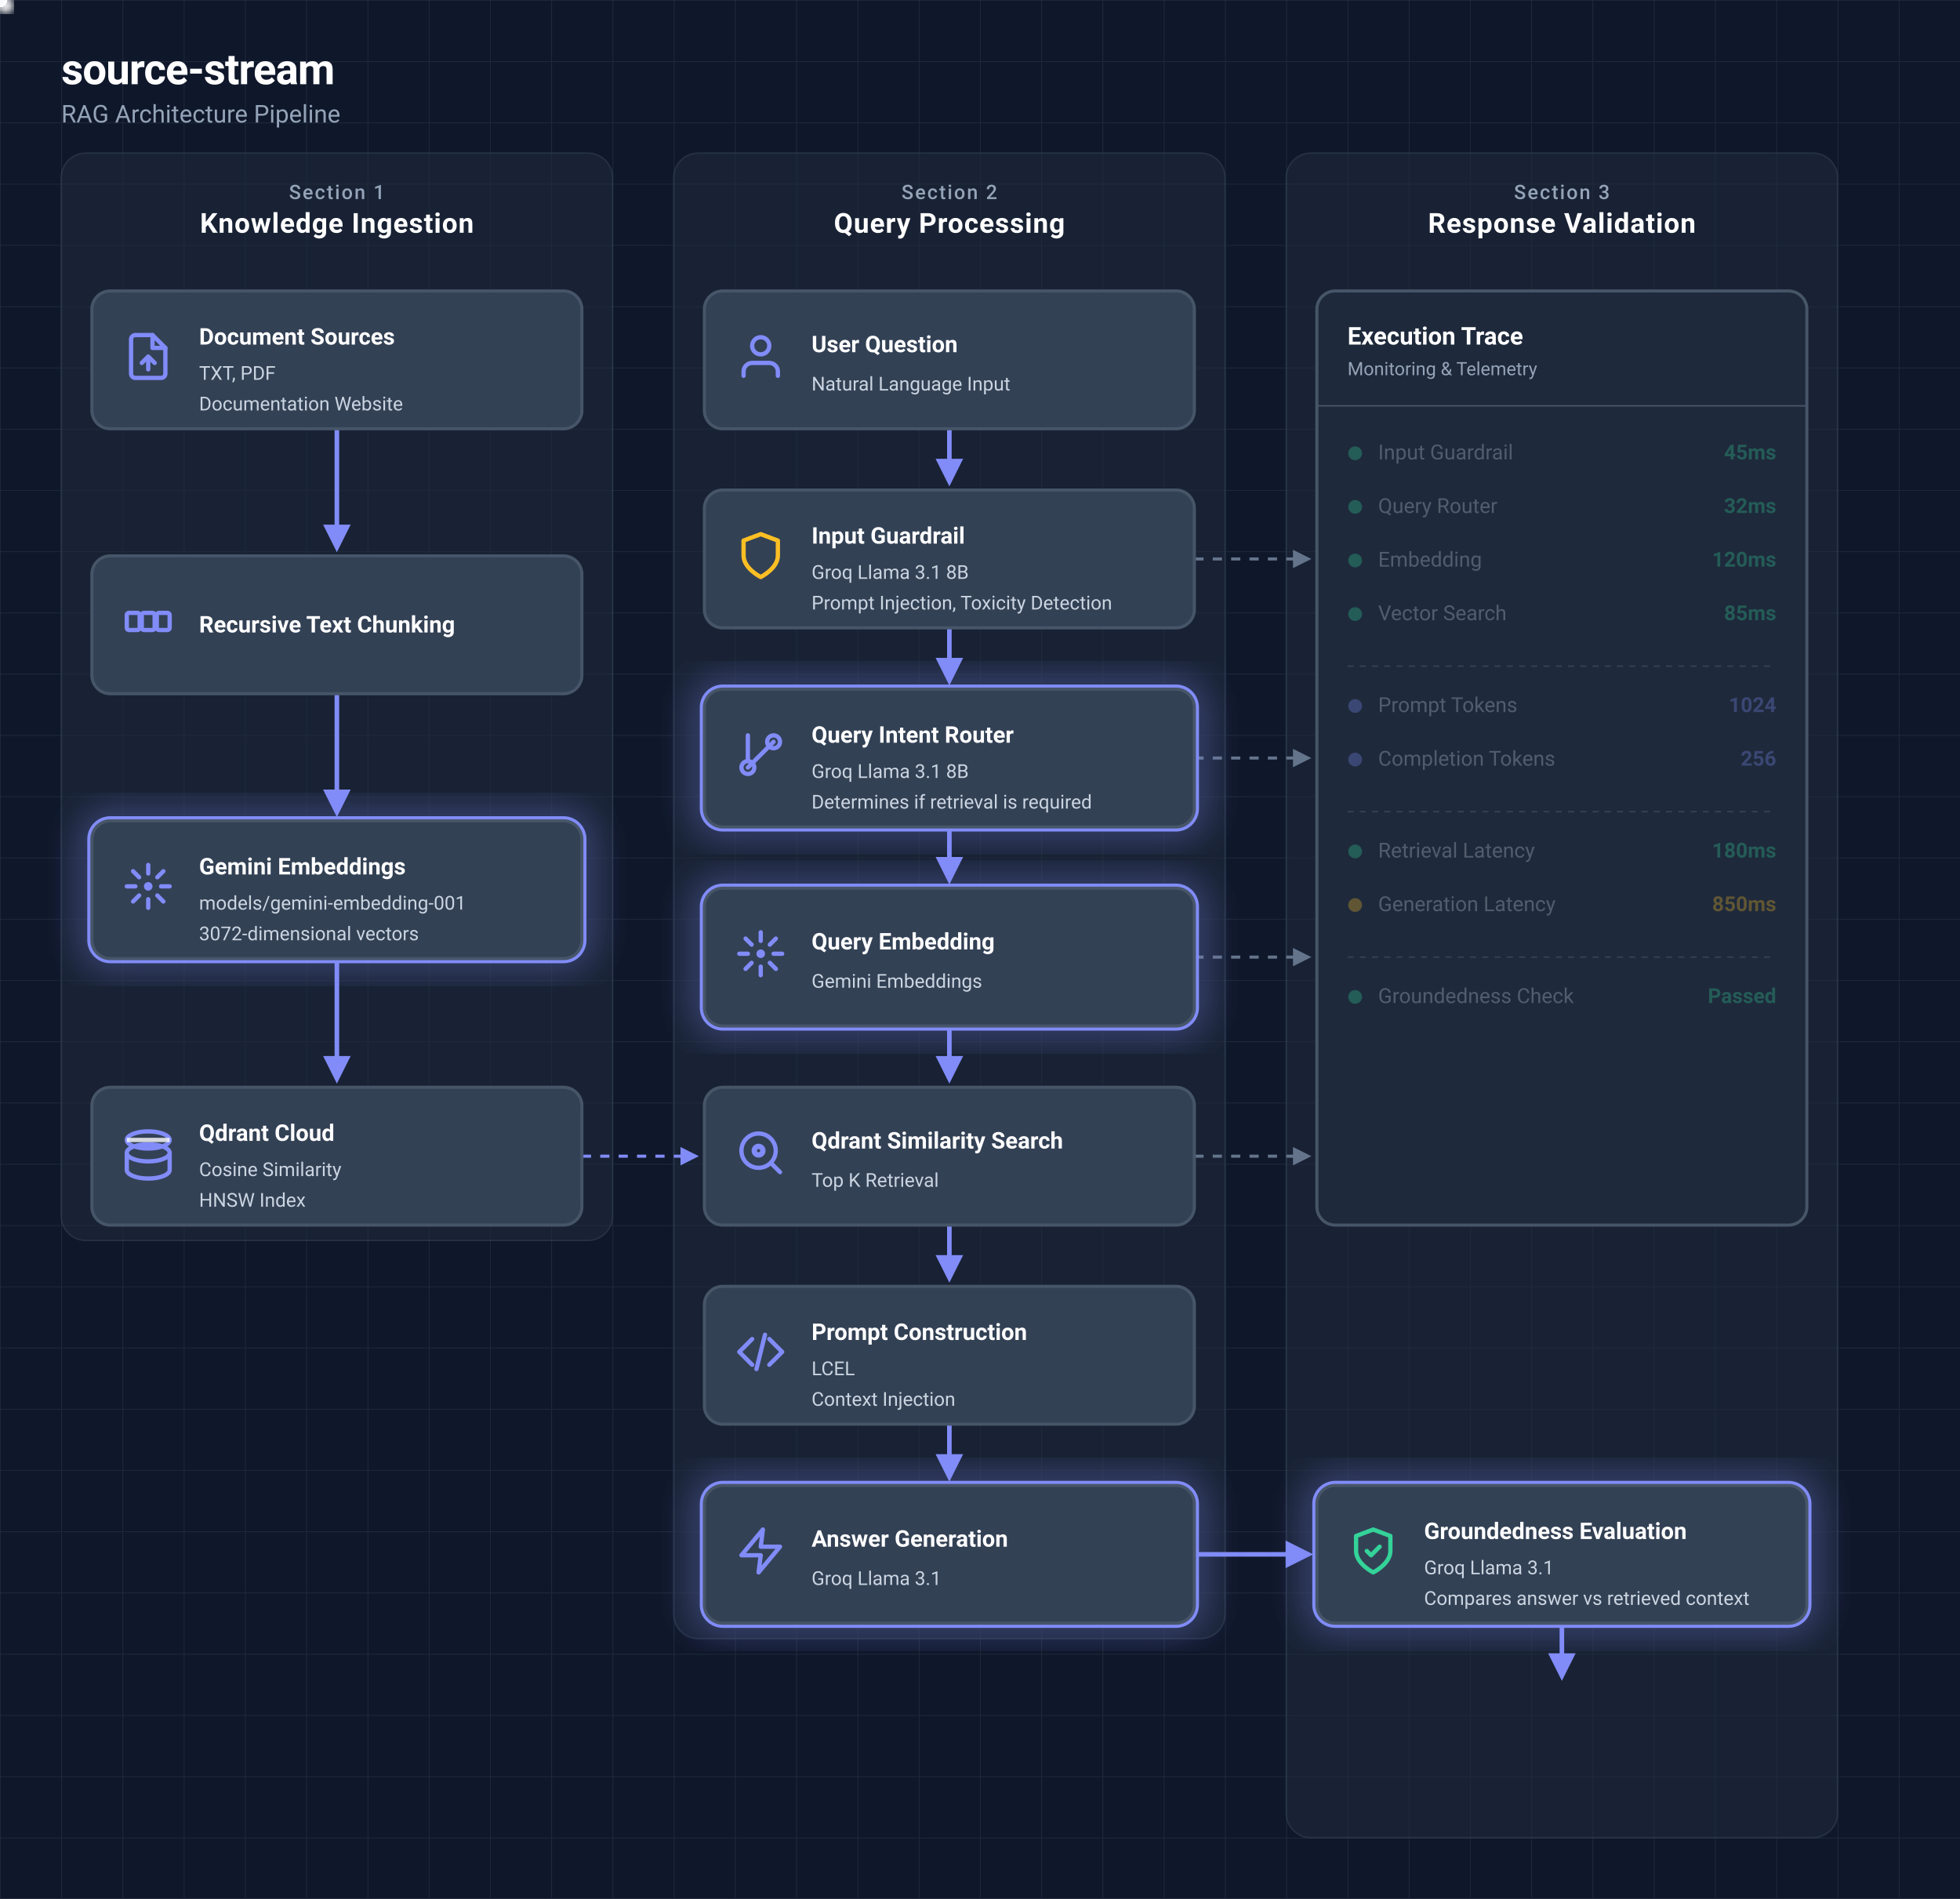
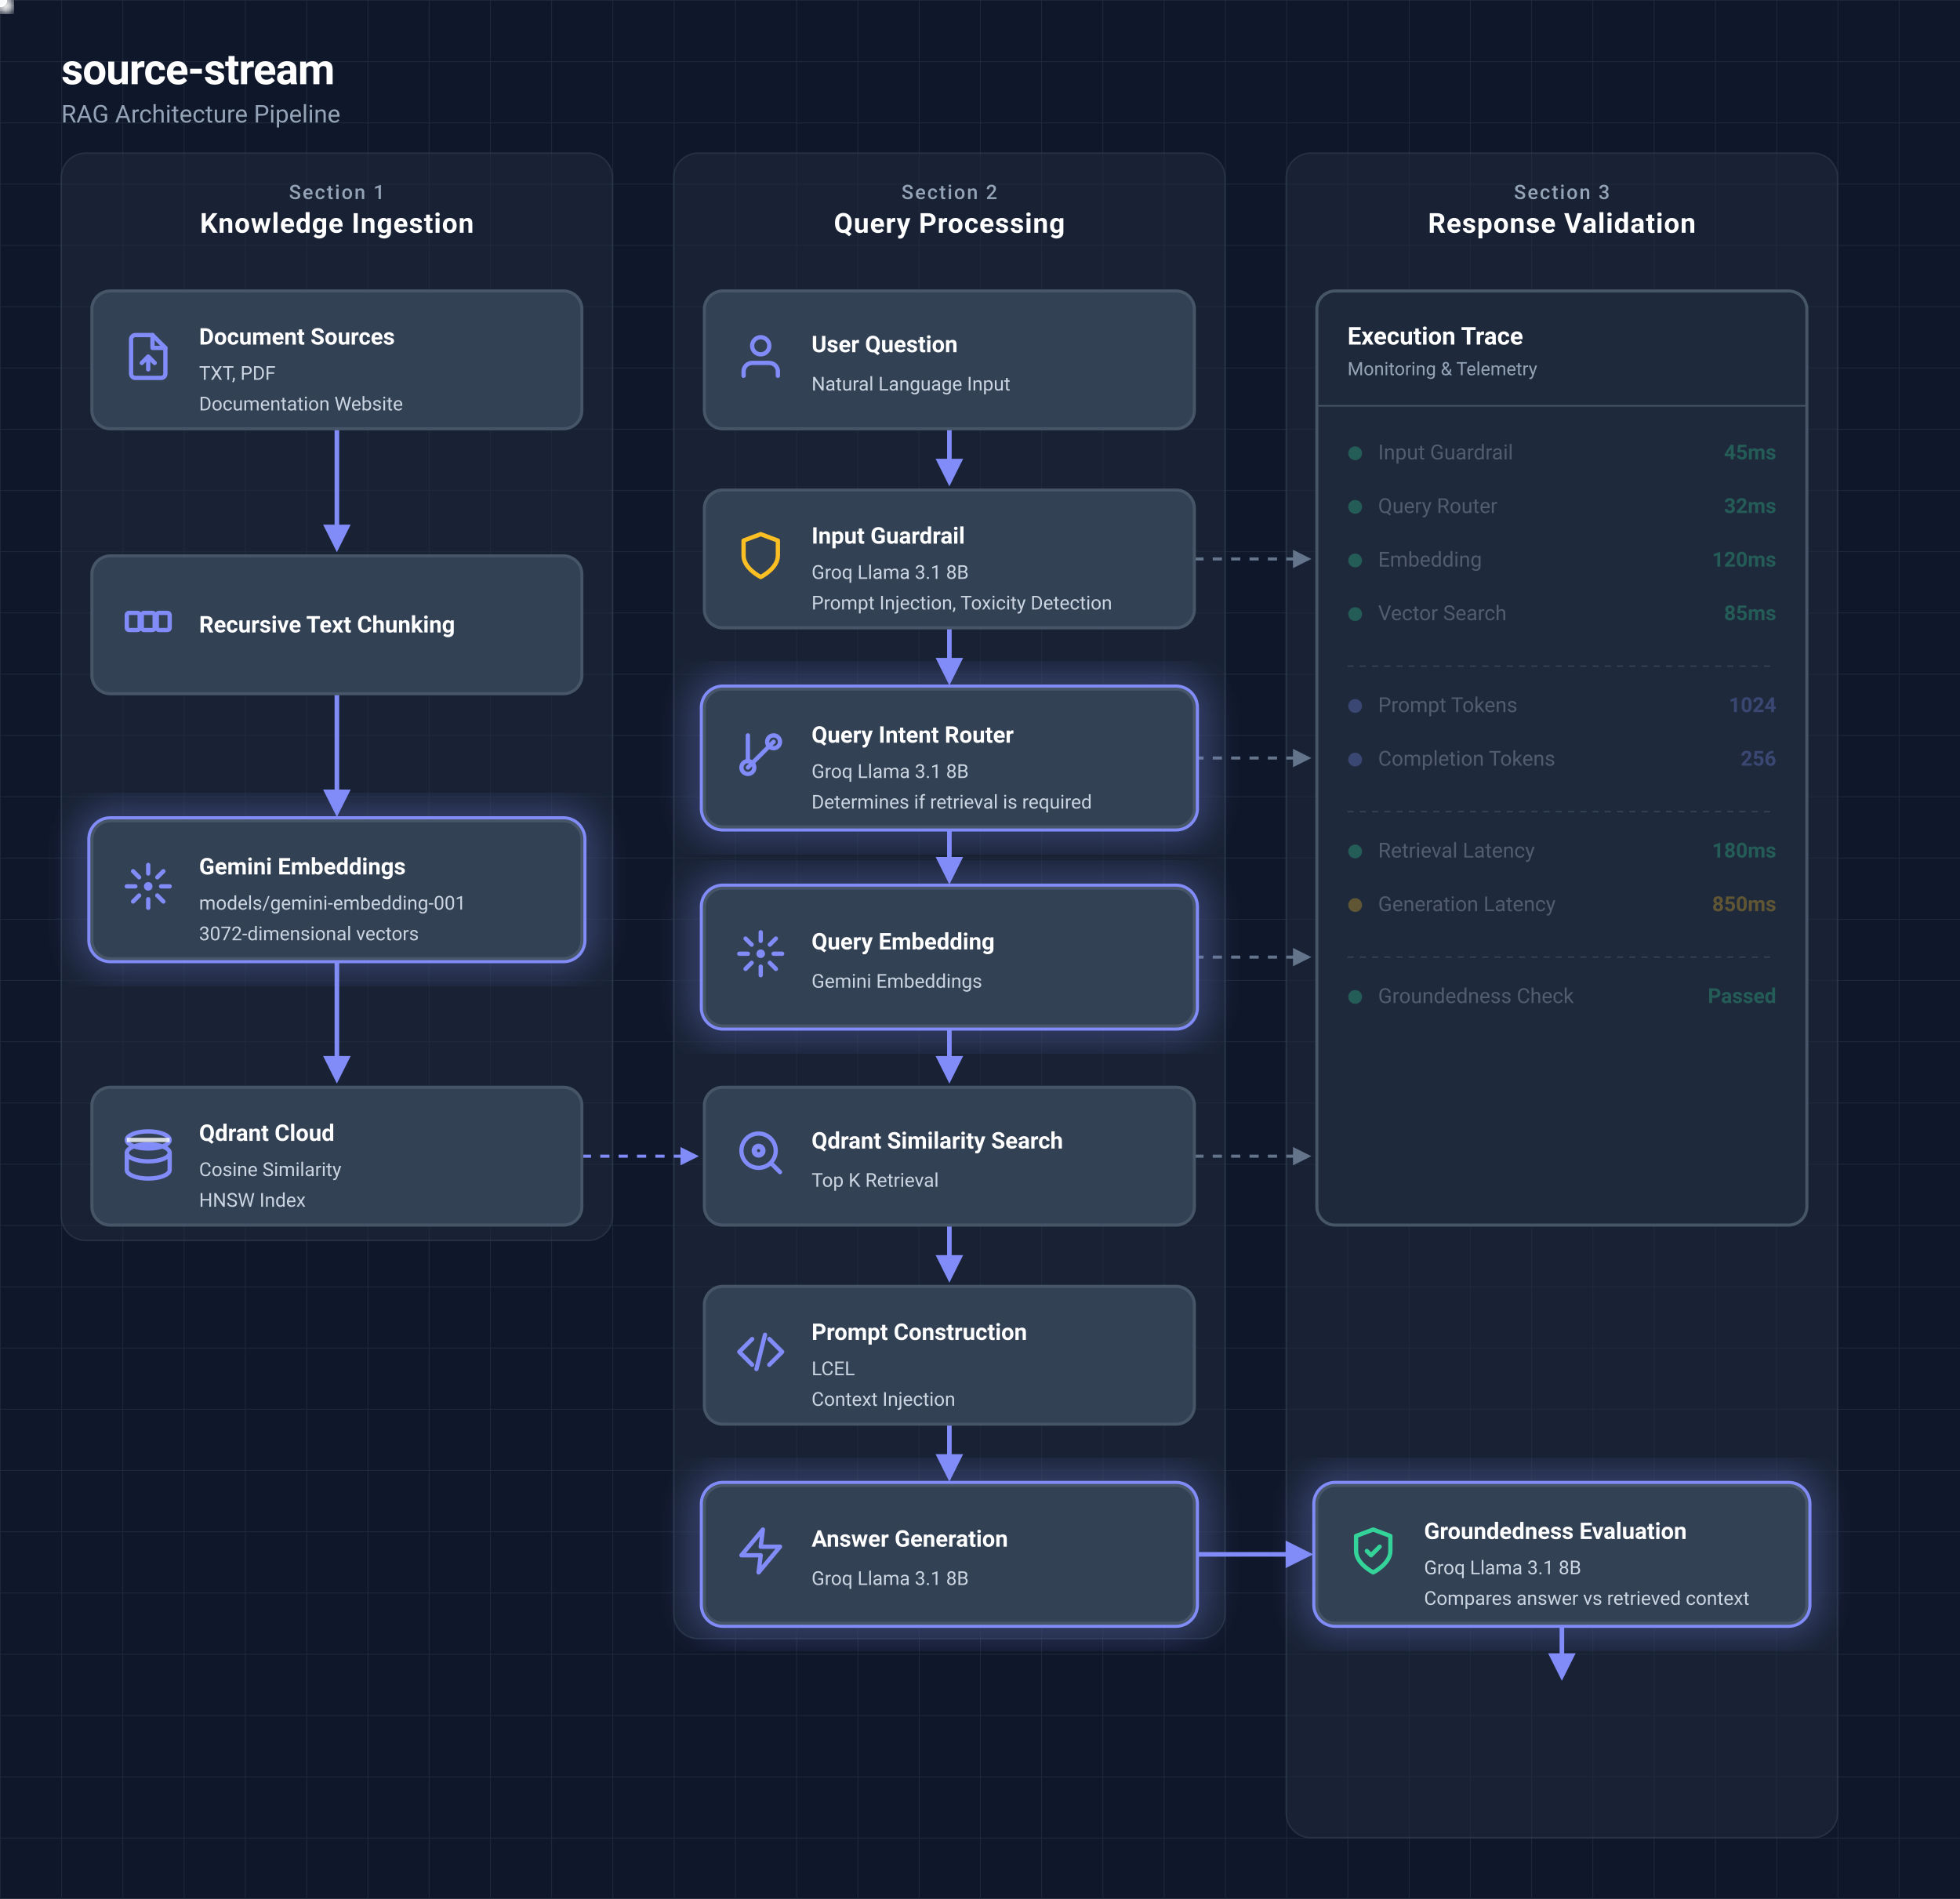
<svg xmlns="http://www.w3.org/2000/svg" viewBox="0 0 1280 1240" width="1280" height="1240">
  <defs>
    <style>
      text {
        font-family: -apple-system, BlinkMacSystemFont, 'Segoe UI', Roboto, Helvetica, Arial, sans-serif;
      }
      
      .main-bg { fill: #0f172a; }
      .swimlane { fill: #1e293b; opacity: 0.6; stroke: #334155; stroke-width: 1; rx: 16; }
      .box { fill: #334155; stroke: #475569; stroke-width: 2; rx: 12; }
      .box-text-title { fill: #ffffff; font-size: 15px; font-weight: 600; }
      .box-text-sub { fill: #cbd5e1; font-size: 12.5px; font-weight: 400; }
      .swimlane-title { fill: #ffffff; font-size: 18px; font-weight: 700; text-anchor: middle; letter-spacing: 0.5px; }
      .swimlane-sub { fill: #94a3b8; font-size: 13px; font-weight: 500; text-anchor: middle; text-transform: uppercase; letter-spacing: 1px; }
      
      .icon-primary { fill: none; stroke: #818cf8; stroke-width: 2; stroke-linecap: round; stroke-linejoin: round; }
      .icon-success { fill: none; stroke: #34d399; stroke-width: 2; stroke-linecap: round; stroke-linejoin: round; }
      .icon-warning { fill: none; stroke: #fbbf24; stroke-width: 2; stroke-linecap: round; stroke-linejoin: round; }
      
      .path-solid { fill: none; stroke: #818cf8; stroke-width: 3; marker-end: url(#arrow-solid); }
      .path-dashed { fill: none; stroke: #64748b; stroke-width: 2; stroke-dasharray: 6 6; marker-end: url(#arrow-dashed); }
      .path-qdrant { fill: none; stroke: #818cf8; stroke-width: 2; stroke-dasharray: 6 6; marker-end: url(#arrow-solid); }

      .trace-panel { fill: #1e293b; stroke: #475569; stroke-width: 2; rx: 12; }
      .trace-header { fill: #ffffff; font-size: 16px; font-weight: 600; }
      .trace-sub { fill: #94a3b8; font-size: 12px; }
      .metric-label { fill: #cbd5e1; font-size: 13.5px; }
      .metric-val-green { fill: #34d399; font-size: 13.5px; font-weight: 600; text-anchor: end; }
      .metric-val-indigo { fill: #818cf8; font-size: 13.5px; font-weight: 600; text-anchor: end; }
      .metric-val-amber { fill: #fbbf24; font-size: 13.5px; font-weight: 600; text-anchor: end; }
      
      .title { fill: #ffffff; font-size: 28px; font-weight: 700; letter-spacing: -0.5px; }
      .subtitle { fill: #94a3b8; font-size: 16px; }
    </style>
    <pattern id="grid" width="40" height="40" patternUnits="userSpaceOnUse">
      <path d="M 40 0 L 0 0 0 40" fill="none" stroke="#1e293b" stroke-width="1" />
    </pattern>
    <marker id="arrow-solid" viewBox="0 0 10 10" refX="8" refY="5" markerWidth="6" markerHeight="6" orient="auto-start-reverse">
      <path d="M 0 0 L 10 5 L 0 10 z" fill="#818cf8" />
    </marker>
    <marker id="arrow-dashed" viewBox="0 0 10 10" refX="8" refY="5" markerWidth="6" markerHeight="6" orient="auto-start-reverse">
      <path d="M 0 0 L 10 5 L 0 10 z" fill="#64748b" />
    </marker>
    <filter id="glow-particle" x="-50%" y="-50%" width="200%" height="200%">
      <feGaussianBlur stdDeviation="4" result="blur" />
      <feComponentTransfer in="blur" result="glow">
        <feFuncA type="linear" slope="1.5" />
      </feComponentTransfer>
      <feMerge>
        <feMergeNode in="glow" />
        <feMergeNode in="SourceGraphic" />
      </feMerge>
    </filter>
    <filter id="box-glow-blue" x="-20%" y="-20%" width="140%" height="140%">
      <feGaussianBlur stdDeviation="12" result="blur" />
      <feComponentTransfer in="blur" result="glow">
        <feFuncA type="linear" slope="1.0" />
      </feComponentTransfer>
      <feMerge>
        <feMergeNode in="glow" />
        <feMergeNode in="SourceGraphic" />
      </feMerge>
    </filter>
  </defs>
  <rect width="1280" height="1240" class="main-bg" />
  <rect width="1280" height="1240" fill="url(#grid)" />
  <text class="title" x="40" y="55">source-stream</text>
  <text class="subtitle" x="40" y="80">RAG Architecture Pipeline</text>
  <rect class="swimlane" x="40" y="100" width="360" height="710" />
  <text class="swimlane-sub" x="220" y="130">Section 1</text>
  <text class="swimlane-title" x="220" y="152">Knowledge Ingestion</text>
  <rect class="swimlane" x="440" y="100" width="360" height="970" />
  <text class="swimlane-sub" x="620" y="130">Section 2</text>
  <text class="swimlane-title" x="620" y="152">Query Processing</text>
  <rect class="swimlane" x="840" y="100" width="360" height="1100" />
  <text class="swimlane-sub" x="1020" y="130">Section 3</text>
  <text class="swimlane-title" x="1020" y="152">Response Validation</text>
  <path class="path-solid" d="M 220 280 L 220 357" />
  <circle r="4.5" fill="#ffffff" filter="url(#glow-particle)">
    <animateMotion dur="2.5s" repeatCount="indefinite" path="M 220 280 L 220 357" />
    <animate attributeName="opacity" values="0;1;1;0" keyTimes="0;0.1;0.9;1" dur="2.5s" repeatCount="indefinite" />
  </circle>
  <path class="path-solid" d="M 220 453 L 220 530" />
  <circle r="4.5" fill="#ffffff" filter="url(#glow-particle)">
    <animateMotion dur="2.5s" repeatCount="indefinite" path="M 220 453 L 220 530" />
    <animate attributeName="opacity" values="0;1;1;0" keyTimes="0;0.1;0.9;1" dur="2.5s" repeatCount="indefinite" />
  </circle>
  <path class="path-solid" d="M 220 626 L 220 704" />
  <circle r="4.5" fill="#ffffff" filter="url(#glow-particle)">
    <animateMotion dur="2.5s" repeatCount="indefinite" path="M 220 626 L 220 704" />
    <animate attributeName="opacity" values="0;1;1;0" keyTimes="0;0.1;0.9;1" dur="2.5s" repeatCount="indefinite" />
  </circle>
  <path class="path-solid" d="M 620 280 L 620 314" />
  <circle r="4.5" fill="#ffffff" filter="url(#glow-particle)">
    <animateMotion dur="2.5s" repeatCount="indefinite" path="M 620 280 L 620 314" />
    <animate attributeName="opacity" values="0;1;1;0" keyTimes="0;0.1;0.9;1" dur="2.5s" repeatCount="indefinite" />
  </circle>
  <path class="path-solid" d="M 620 410 L 620 444" />
  <circle r="4.5" fill="#ffffff" filter="url(#glow-particle)">
    <animateMotion dur="2.5s" repeatCount="indefinite" path="M 620 410 L 620 444" />
    <animate attributeName="opacity" values="0;1;1;0" keyTimes="0;0.1;0.9;1" dur="2.5s" repeatCount="indefinite" />
  </circle>
  <path class="path-solid" d="M 620 540 L 620 574" />
  <circle r="4.5" fill="#ffffff" filter="url(#glow-particle)">
    <animateMotion dur="2.5s" repeatCount="indefinite" path="M 620 540 L 620 574" />
    <animate attributeName="opacity" values="0;1;1;0" keyTimes="0;0.1;0.9;1" dur="2.5s" repeatCount="indefinite" />
  </circle>
  <path class="path-solid" d="M 620 670 L 620 704" />
  <circle r="4.5" fill="#ffffff" filter="url(#glow-particle)">
    <animateMotion dur="2.5s" repeatCount="indefinite" path="M 620 670 L 620 704" />
    <animate attributeName="opacity" values="0;1;1;0" keyTimes="0;0.1;0.9;1" dur="2.5s" repeatCount="indefinite" />
  </circle>
  <path class="path-solid" d="M 620 800 L 620 834" />
  <circle r="4.5" fill="#ffffff" filter="url(#glow-particle)">
    <animateMotion dur="2.5s" repeatCount="indefinite" path="M 620 800 L 620 834" />
    <animate attributeName="opacity" values="0;1;1;0" keyTimes="0;0.1;0.9;1" dur="2.5s" repeatCount="indefinite" />
  </circle>
  <path class="path-solid" d="M 620 930 L 620 964" />
  <circle r="4.5" fill="#ffffff" filter="url(#glow-particle)">
    <animateMotion dur="2.5s" repeatCount="indefinite" path="M 620 930 L 620 964" />
    <animate attributeName="opacity" values="0;1;1;0" keyTimes="0;0.1;0.9;1" dur="2.5s" repeatCount="indefinite" />
  </circle>
  <path class="path-solid" d="M 780 1015 L 854 1015" />
  <circle r="4.5" fill="#ffffff" filter="url(#glow-particle)">
    <animateMotion dur="2.5s" repeatCount="indefinite" path="M 780 1015 L 854 1015" />
    <animate attributeName="opacity" values="0;1;1;0" keyTimes="0;0.1;0.9;1" dur="2.5s" repeatCount="indefinite" />
  </circle>
  <path class="path-solid" d="M 1020 1060 L 1020 1094" />
  <circle r="4.5" fill="#ffffff" filter="url(#glow-particle)">
    <animateMotion dur="2.5s" repeatCount="indefinite" path="M 1020 1060 L 1020 1094" />
    <animate attributeName="opacity" values="0;1;1;0" keyTimes="0;0.1;0.9;1" dur="2.5s" repeatCount="indefinite" />
  </circle>
  <path class="path-qdrant" d="M 380 755 L 454 755" />
  <circle r="4.5" fill="#ffffff" filter="url(#glow-particle)">
    <animateMotion dur="3s" repeatCount="indefinite" path="M 380 755 L 454 755" />
    <animate attributeName="opacity" values="0;1;1;0" keyTimes="0;0.1;0.9;1" dur="3s" repeatCount="indefinite" />
  </circle>
  <path class="path-dashed" d="M 780 365 L 854 365" />
  <circle r="3.5" fill="#f8fafc" filter="url(#glow-particle)">
    <animateMotion dur="3s" repeatCount="indefinite" path="M 780 365 L 854 365" />
    <animate attributeName="opacity" values="0;1;1;0" keyTimes="0;0.1;0.9;1" dur="3s" repeatCount="indefinite" />
  </circle>
  <path class="path-dashed" d="M 780 495 L 854 495" />
  <circle r="3.5" fill="#f8fafc" filter="url(#glow-particle)">
    <animateMotion dur="3s" repeatCount="indefinite" path="M 780 495 L 854 495" />
    <animate attributeName="opacity" values="0;1;1;0" keyTimes="0;0.1;0.9;1" dur="3s" repeatCount="indefinite" />
  </circle>
  <path class="path-dashed" d="M 780 625 L 854 625" />
  <circle r="3.5" fill="#f8fafc" filter="url(#glow-particle)">
    <animateMotion dur="3s" repeatCount="indefinite" path="M 780 625 L 854 625" />
    <animate attributeName="opacity" values="0;1;1;0" keyTimes="0;0.1;0.9;1" dur="3s" repeatCount="indefinite" />
  </circle>
  <path class="path-dashed" d="M 780 755 L 854 755" />
  <circle r="3.5" fill="#f8fafc" filter="url(#glow-particle)">
    <animateMotion dur="3s" repeatCount="indefinite" path="M 780 755 L 854 755" />
    <animate attributeName="opacity" values="0;1;1;0" keyTimes="0;0.1;0.9;1" dur="3s" repeatCount="indefinite" />
  </circle>
  <g transform="translate(60, 190)">
    <rect class="box" width="320" height="90" />
    <g transform="translate(20, 26)">
      <g transform="scale(1.4)">
        <g>
          <animateTransform attributeName="transform" type="translate" values="0 0; 0 -2.5; 0 0" dur="4s" repeatCount="indefinite" />
          <path class="icon-primary" d="M14 2H6a2 2 0 0 0-2 2v16a2 2 0 0 0 2 2h12a2 2 0 0 0 2-2V8z M12 18v-6 M9 15l3-3 3 3" />
          <path class="icon-primary" d="M14 2v6h6">
            <animate attributeName="stroke" values="#818cf8; #ffffff; #818cf8" dur="4s" repeatCount="indefinite" />
            <animate attributeName="stroke-width" values="2; 3.5; 2" dur="4s" repeatCount="indefinite" />
          </path>
        </g>
      </g>
    </g>
    <text class="box-text-title" x="70" y="35">Document Sources</text>
    <text class="box-text-sub" x="70" y="58">TXT, PDF</text>
    <text class="box-text-sub" x="70" y="78">Documentation Website</text>
  </g>
  <g transform="translate(60, 363)">
    <rect class="box" width="320" height="90" />
    <g transform="translate(20, 26)">
      <g transform="scale(1.4)">
        <g class="icon-primary">
          <rect x="9" y="8" width="6" height="8" rx="1" />
          <rect x="2" y="8" width="6" height="8" rx="1">
            <animate attributeName="x" values="4; 0; 4" dur="3s" repeatCount="indefinite" />
          </rect>
          <rect x="16" y="8" width="6" height="8" rx="1">
            <animate attributeName="x" values="14; 18; 14" dur="3s" repeatCount="indefinite" />
          </rect>
        </g>
      </g>
    </g>
    <text class="box-text-title" x="70" y="50">Recursive Text Chunking</text>
  </g>
  <g transform="translate(60, 536)">
    <rect width="320" height="90" rx="12" fill="none" stroke="#818cf8" stroke-width="6" filter="url(#box-glow-blue)">
      <animate attributeName="opacity" values="0.3; 1; 0.3" dur="5s" repeatCount="indefinite" />
    </rect>
    <rect class="box" width="320" height="90" />
    <g transform="translate(20, 26)">
      <g transform="scale(1.4)">
        <g class="icon-primary">
          <g>
            <animateTransform attributeName="transform" type="rotate" values="0 12 12; 45 12 12; 0 12 12" dur="8s" repeatCount="indefinite" />
            <animate attributeName="opacity" values="0.7; 1; 0.7" dur="4s" repeatCount="indefinite" />
            <path d="M12 2v4 M12 18v4 M4.93 4.93l2.83 2.83 M16.24 16.24l2.83 2.83 M2 12h4 M18 12h4 M4.93 19.07l2.83-2.83 M16.24 7.76l2.83-2.83" />
          </g>
          <circle cx="12" cy="12" r="2" fill="#818cf8" stroke="none">
            <animate attributeName="r" values="2; 4; 2" dur="4s" repeatCount="indefinite" />
            <animate attributeName="fill" values="#818cf8; #ffffff; #818cf8" dur="4s" repeatCount="indefinite" />
          </circle>
        </g>
      </g>
    </g>
    <text class="box-text-title" x="70" y="35">Gemini Embeddings</text>
    <text class="box-text-sub" x="70" y="58">models/gemini-embedding-001</text>
    <text class="box-text-sub" x="70" y="78">3072-dimensional vectors</text>
  </g>
  <g transform="translate(60, 710)">
    <rect class="box" width="320" height="90" />
    <g transform="translate(20, 26)">
      <g transform="scale(1.4)">
        <g>
          <animateTransform attributeName="transform" type="rotate" values="-10 12 12; 10 12 12; -10 12 12" dur="7s" repeatCount="indefinite" />
          <path class="icon-primary" d="M2 12a10 4 0 0 0 20 0 M2 12a10 4 0 0 1 20 0 M2 12v8a10 4 0 0 0 20 0v-8 M2 6a10 4 0 0 0 20 0 M2 6a10 4 0 0 1 20 0" />
          <line x1="2" x2="22" y1="6" y2="6" stroke="#ffffff" stroke-width="2" opacity="0.8">
            <animate attributeName="y1" values="2; 22; 2" dur="4.5s" repeatCount="indefinite" />
            <animate attributeName="y2" values="2; 22; 2" dur="4.5s" repeatCount="indefinite" />
            <animate attributeName="opacity" values="0; 0.9; 0.9; 0" keyTimes="0; 0.15; 0.85; 1" dur="4.5s" repeatCount="indefinite" />
          </line>
        </g>
      </g>
    </g>
    <text class="box-text-title" x="70" y="35">Qdrant Cloud</text>
    <text class="box-text-sub" x="70" y="58">Cosine Similarity</text>
    <text class="box-text-sub" x="70" y="78">HNSW Index</text>
  </g>
  <g transform="translate(460, 190)">
    <rect class="box" width="320" height="90" />
    <g transform="translate(20, 26)">
      <g transform="scale(1.4)">
        <g transform="translate(12, 12)">
          <g>
            <animateTransform attributeName="transform" type="scale" values="0.97; 1.05; 0.97" dur="4s" repeatCount="indefinite" />
            <path class="icon-primary" d="M8 9v-2a4 4 0 0 0-4-4H-4a4 4 0 0 0-4 4v2 M0-9a4 4 0 1 0 0 8 4 4 0 1 0 0-8z" />
          </g>
        </g>
      </g>
    </g>
    <text class="box-text-title" x="70" y="40">User Question</text>
    <text class="box-text-sub" x="70" y="65">Natural Language Input</text>
  </g>
  <g transform="translate(460, 320)">
    <rect class="box" width="320" height="90" />
    <g transform="translate(20, 26)">
      <g transform="scale(1.4)">
        <g transform="translate(12, 11)">
          <g>
            <animateTransform attributeName="transform" type="scale" values="0.96; 1.05; 0.96" dur="3s" repeatCount="indefinite" />
            <path class="icon-warning" d="M0 11s8-4 8-10V-6l-8-3-8 3v7c0 6 8 10 8 10z">
              <animate attributeName="stroke" values="#fbbf24; #fef3c7; #fbbf24" dur="3s" repeatCount="indefinite" />
              <animate attributeName="stroke-width" values="2; 4; 2" dur="3s" repeatCount="indefinite" />
            </path>
          </g>
        </g>
      </g>
    </g>
    <text class="box-text-title" x="70" y="35">Input Guardrail</text>
    <text class="box-text-sub" x="70" y="58">Groq Llama 3.1 8B</text>
    <text class="box-text-sub" x="70" y="78">Prompt Injection, Toxicity Detection</text>
  </g>
  <g transform="translate(460, 450)">
    <rect width="320" height="90" rx="12" fill="none" stroke="#818cf8" stroke-width="6" filter="url(#box-glow-blue)">
      <animate attributeName="opacity" values="0.3; 1; 0.3" dur="5s" repeatCount="indefinite" />
    </rect>
    <rect class="box" width="320" height="90" />
    <g transform="translate(20, 26)">
      <g transform="scale(1.4)">
        <g>
          <animateTransform attributeName="transform" type="rotate" values="-8 12 12; 8 12 12; -8 12 12" dur="6s" repeatCount="indefinite" />
          <path class="icon-primary" d="M6 3v12 M18 6l-12 12" />
          <circle cx="18" cy="6" r="3" class="icon-primary">
            <animate attributeName="fill" values="#818cf8; #1e293b; #818cf8" dur="3s" repeatCount="indefinite" />
            <animate attributeName="stroke-width" values="2; 3; 2" dur="3s" repeatCount="indefinite" />
          </circle>
          <circle cx="6" cy="18" r="3" class="icon-primary">
            <animate attributeName="fill" values="#1e293b; #818cf8; #1e293b" dur="3s" repeatCount="indefinite" />
            <animate attributeName="stroke-width" values="2; 3; 2" dur="3s" repeatCount="indefinite" />
          </circle>
        </g>
      </g>
    </g>
    <text class="box-text-title" x="70" y="35">Query Intent Router</text>
    <text class="box-text-sub" x="70" y="58">Groq Llama 3.1 8B</text>
    <text class="box-text-sub" x="70" y="78">Determines if retrieval is required</text>
  </g>
  <g transform="translate(460, 580)">
    <rect width="320" height="90" rx="12" fill="none" stroke="#818cf8" stroke-width="6" filter="url(#box-glow-blue)">
      <animate attributeName="opacity" values="0.3; 1; 0.3" dur="5s" repeatCount="indefinite" />
    </rect>
    <rect class="box" width="320" height="90" />
    <g transform="translate(20, 26)">
      <g transform="scale(1.4)">
        <g class="icon-primary">
          <g>
            <animateTransform attributeName="transform" type="rotate" values="0 12 12; 45 12 12; 0 12 12" dur="8s" repeatCount="indefinite" />
            <animate attributeName="opacity" values="0.7; 1; 0.7" dur="4s" repeatCount="indefinite" />
            <path d="M12 2v4 M12 18v4 M4.93 4.93l2.83 2.83 M16.24 16.24l2.83 2.83 M2 12h4 M18 12h4 M4.93 19.07l2.83-2.83 M16.24 7.76l2.83-2.83" />
          </g>
          <circle cx="12" cy="12" r="2" fill="#818cf8" stroke="none">
            <animate attributeName="r" values="2; 4; 2" dur="4s" repeatCount="indefinite" />
            <animate attributeName="fill" values="#818cf8; #ffffff; #818cf8" dur="4s" repeatCount="indefinite" />
          </circle>
        </g>
      </g>
    </g>
    <text class="box-text-title" x="70" y="40">Query Embedding</text>
    <text class="box-text-sub" x="70" y="65">Gemini Embeddings</text>
  </g>
  <g transform="translate(460, 710)">
    <rect class="box" width="320" height="90" />
    <g transform="translate(20, 26)">
      <g transform="scale(1.4)">
        <g>
          <path class="icon-primary" d="M11 19a8 8 0 1 0 0-16 8 8 0 0 0 0 16z M21 21l-4.35-4.35" />
          <circle cx="11" cy="11" r="2" fill="none" stroke="#818cf8" stroke-width="2.5">
            <animate attributeName="r" values="2; 18" dur="2.5s" repeatCount="indefinite" />
            <animate attributeName="opacity" values="1; 0" dur="2.5s" repeatCount="indefinite" />
          </circle>
        </g>
      </g>
    </g>
    <text class="box-text-title" x="70" y="40">Qdrant Similarity Search</text>
    <text class="box-text-sub" x="70" y="65">Top K Retrieval</text>
  </g>
  <g transform="translate(460, 840)">
    <rect class="box" width="320" height="90" />
    <g transform="translate(20, 26)">
      <g transform="scale(1.4)">
        <g>
          <path class="icon-primary" d="M8 6l-6 6 6 6">
            <animate attributeName="stroke" values="#818cf8; #ffffff; #818cf8; #818cf8" keyTimes="0; 0.25; 0.5; 1" dur="3s" repeatCount="indefinite" />
            <animate attributeName="stroke-width" values="2; 3.5; 2; 2" keyTimes="0; 0.25; 0.5; 1" dur="3s" repeatCount="indefinite" />
          </path>
          <path class="icon-primary" d="M14 4l-4 16" />
          <path class="icon-primary" d="M16 18l6-6-6-6">
            <animate attributeName="stroke" values="#818cf8; #818cf8; #ffffff; #818cf8" keyTimes="0; 0.5; 0.75; 1" dur="3s" repeatCount="indefinite" />
            <animate attributeName="stroke-width" values="2; 2; 3.5; 2" keyTimes="0; 0.5; 0.75; 1" dur="3s" repeatCount="indefinite" />
          </path>
        </g>
      </g>
    </g>
    <text class="box-text-title" x="70" y="35">Prompt Construction</text>
    <text class="box-text-sub" x="70" y="58">LCEL</text>
    <text class="box-text-sub" x="70" y="78">Context Injection</text>
  </g>
  <g transform="translate(460, 970)">
    <rect width="320" height="90" rx="12" fill="none" stroke="#818cf8" stroke-width="6" filter="url(#box-glow-blue)">
      <animate attributeName="opacity" values="0.3; 1; 0.3" dur="5s" repeatCount="indefinite" />
    </rect>
    <rect class="box" width="320" height="90" />
    <g transform="translate(20, 26)">
      <g transform="scale(1.4)">
        <g>
          <path class="icon-primary" d="M13 2L3 14h9l-1 8 10-12h-9l1-8z">
            <animate attributeName="opacity" values="1; 0.5; 1; 0.2; 1; 0.8; 1" dur="2s" repeatCount="indefinite" />
            <animate attributeName="fill" values="rgba(129,140,248,0.1); rgba(129,140,248,0.6); rgba(129,140,248,0.1)" dur="2s" repeatCount="indefinite" />
            <animate attributeName="stroke" values="#818cf8; #ffffff; #818cf8" dur="2s" repeatCount="indefinite" />
          </path>
        </g>
      </g>
    </g>
    <text class="box-text-title" x="70" y="40">Answer Generation</text>
-     <text class="box-text-sub" x="70" y="65">Groq Llama 3.1</text>
+     <text class="box-text-sub" x="70" y="65">Groq Llama 3.1 8B</text>
  </g>
  <g transform="translate(860, 970)">
    <rect width="320" height="90" rx="12" fill="none" stroke="#818cf8" stroke-width="6" filter="url(#box-glow-blue)">
      <animate attributeName="opacity" values="0.3; 1; 0.3" dur="5s" repeatCount="indefinite" />
    </rect>
    <rect class="box" width="320" height="90" />
    <g transform="translate(20, 26)">
      <g transform="scale(1.4)">
        <g>
          <path class="icon-success" d="M12 22s8-4 8-10V5l-8-3-8 3v7c0 6 8 10 8 10z" />
          <g transform="translate(12, 12)">
            <g>
              <animateTransform attributeName="transform" type="scale" values="0.85; 1.35; 0.85" dur="2s" repeatCount="indefinite" />
              <path class="icon-success" stroke-width="3" d="M-3 0l2 2 4-4">
                <animate attributeName="stroke" values="#34d399; #ffffff; #34d399" dur="2s" repeatCount="indefinite" />
              </path>
            </g>
          </g>
        </g>
      </g>
    </g>
    <text class="box-text-title" x="70" y="35">Groundedness Evaluation</text>
-     <text class="box-text-sub" x="70" y="58">Groq Llama 3.1</text>
+     <text class="box-text-sub" x="70" y="58">Groq Llama 3.1 8B</text>
    <text class="box-text-sub" x="70" y="78">Compares answer vs retrieved context</text>
  </g>
  <g transform="translate(860, 1100)" opacity="0">
    <animate attributeName="opacity" values="0; 1; 1" keyTimes="0; 0.7; 1" dur="10s" repeatCount="indefinite" />
    <rect class="box" width="320" height="90" />
    <g transform="translate(20, 26)">
      <g transform="scale(1.4)">
        <g>
          <path class="icon-success" d="M21 11.5a8.38 8.38 0 0 1-.9 3.8 8.5 8.5 0 0 1-7.6 4.7 8.38 8.38 0 0 1-3.8-.9L3 21l1.9-5.7a8.38 8.38 0 0 1-.9-3.8 8.5 8.5 0 0 1 4.7-7.6 8.38 8.38 0 0 1 3.8-.9h.5a8.48 8.48 0 0 1 8 8v.5z">
            <animate attributeName="opacity" values="0.8; 1; 0.8" dur="3s" repeatCount="indefinite" />
          </path>
          <path class="icon-success" stroke-width="2.5" d="M9 12l2 2 4-4">
            <animate attributeName="stroke" values="#34d399; #ffffff; #34d399" dur="3s" repeatCount="indefinite" />
            <animate attributeName="stroke-width" values="2.5; 4.5; 2.5" dur="3s" repeatCount="indefinite" />
          </path>
        </g>
      </g>
    </g>
    <text class="box-text-title" x="70" y="35">Grounded Response</text>
    <text class="box-text-sub" x="70" y="58">Answer</text>
    <text class="box-text-sub" x="70" y="78">Source Citations</text>
  </g>
  <g transform="translate(860, 190)">
    <rect class="trace-panel" width="320" height="610" />
    <text class="trace-header" x="20" y="35">Execution Trace</text>
    <text class="trace-sub" x="20" y="55">Monitoring &amp; Telemetry</text>
    <line x1="0" y1="75" x2="320" y2="75" stroke="#475569" stroke-width="1" />
    <g transform="translate(20, 110)" opacity="0.3">
      <animate attributeName="opacity" values="0.3; 0.3; 1; 1; 0.3; 0.3" keyTimes="0; 0.090; 0.100; 0.200; 0.210; 1" dur="10s" repeatCount="indefinite" />
      <circle cx="5" cy="-4" r="4.5" fill="#34d399" />
      <text class="metric-label" x="20" y="0">Input Guardrail</text>
      <text class="metric-val-green" x="280" y="0">45ms</text>
    </g>
    <g transform="translate(20, 145)" opacity="0.3">
      <animate attributeName="opacity" values="0.3; 0.3; 1; 1; 0.3; 0.3" keyTimes="0; 0.190; 0.200; 0.300; 0.310; 1" dur="10s" repeatCount="indefinite" />
      <circle cx="5" cy="-4" r="4.5" fill="#34d399" />
      <text class="metric-label" x="20" y="0">Query Router</text>
      <text class="metric-val-green" x="280" y="0">32ms</text>
    </g>
    <g transform="translate(20, 180)" opacity="0.3">
      <animate attributeName="opacity" values="0.3; 0.3; 1; 1; 0.3; 0.3" keyTimes="0; 0.290; 0.300; 0.400; 0.410; 1" dur="10s" repeatCount="indefinite" />
      <circle cx="5" cy="-4" r="4.5" fill="#34d399" />
      <text class="metric-label" x="20" y="0">Embedding</text>
      <text class="metric-val-green" x="280" y="0">120ms</text>
    </g>
    <g transform="translate(20, 215)" opacity="0.3">
      <animate attributeName="opacity" values="0.3; 0.3; 1; 1; 0.3; 0.3" keyTimes="0; 0.390; 0.400; 0.500; 0.510; 1" dur="10s" repeatCount="indefinite" />
      <circle cx="5" cy="-4" r="4.5" fill="#34d399" />
      <text class="metric-label" x="20" y="0">Vector Search</text>
      <text class="metric-val-green" x="280" y="0">85ms</text>
    </g>
    <line x1="20" y1="245" x2="300" y2="245" stroke="#334155" stroke-width="1" stroke-dasharray="4 4" />
    <g transform="translate(20, 275)" opacity="0.3">
      <animate attributeName="opacity" values="0.3; 0.3; 1; 1; 0.3; 0.3" keyTimes="0; 0.490; 0.500; 0.600; 0.610; 1" dur="10s" repeatCount="indefinite" />
      <circle cx="5" cy="-4" r="4.5" fill="#818cf8" />
      <text class="metric-label" x="20" y="0">Prompt Tokens</text>
      <text class="metric-val-indigo" x="280" y="0">1024</text>
    </g>
    <g transform="translate(20, 310)" opacity="0.3">
      <animate attributeName="opacity" values="0.3; 0.3; 1; 1; 0.3; 0.3" keyTimes="0; 0.590; 0.600; 0.700; 0.710; 1" dur="10s" repeatCount="indefinite" />
      <circle cx="5" cy="-4" r="4.5" fill="#818cf8" />
      <text class="metric-label" x="20" y="0">Completion Tokens</text>
      <text class="metric-val-indigo" x="280" y="0">256</text>
    </g>
    <line x1="20" y1="340" x2="300" y2="340" stroke="#334155" stroke-width="1" stroke-dasharray="4 4" />
    <g transform="translate(20, 370)" opacity="0.3">
      <animate attributeName="opacity" values="0.3; 0.3; 1; 1; 0.3; 0.3" keyTimes="0; 0.390; 0.400; 0.500; 0.510; 1" dur="10s" repeatCount="indefinite" />
      <circle cx="5" cy="-4" r="4.5" fill="#34d399" />
      <text class="metric-label" x="20" y="0">Retrieval Latency</text>
      <text class="metric-val-green" x="280" y="0">180ms</text>
    </g>
    <g transform="translate(20, 405)" opacity="0.3">
      <animate attributeName="opacity" values="0.3; 0.3; 1; 1; 0.3; 0.3" keyTimes="0; 0.590; 0.600; 0.700; 0.710; 1" dur="10s" repeatCount="indefinite" />
      <circle cx="5" cy="-4" r="4.5" fill="#fbbf24" />
      <text class="metric-label" x="20" y="0">Generation Latency</text>
      <text class="metric-val-amber" x="280" y="0">850ms</text>
    </g>
    <line x1="20" y1="435" x2="300" y2="435" stroke="#334155" stroke-width="1" stroke-dasharray="4 4" />
    <g transform="translate(20, 465)" opacity="0.3">
      <animate attributeName="opacity" values="0.3; 0.3; 1; 1; 0.3; 0.3" keyTimes="0; 0.690; 0.700; 0.800; 0.810; 1" dur="10s" repeatCount="indefinite" />
      <circle cx="5" cy="-4" r="4.5" fill="#34d399" />
      <text class="metric-label" x="20" y="0">Groundedness Check</text>
      <text class="metric-val-green" x="280" y="0">Passed</text>
    </g>
  </g>
</svg>
